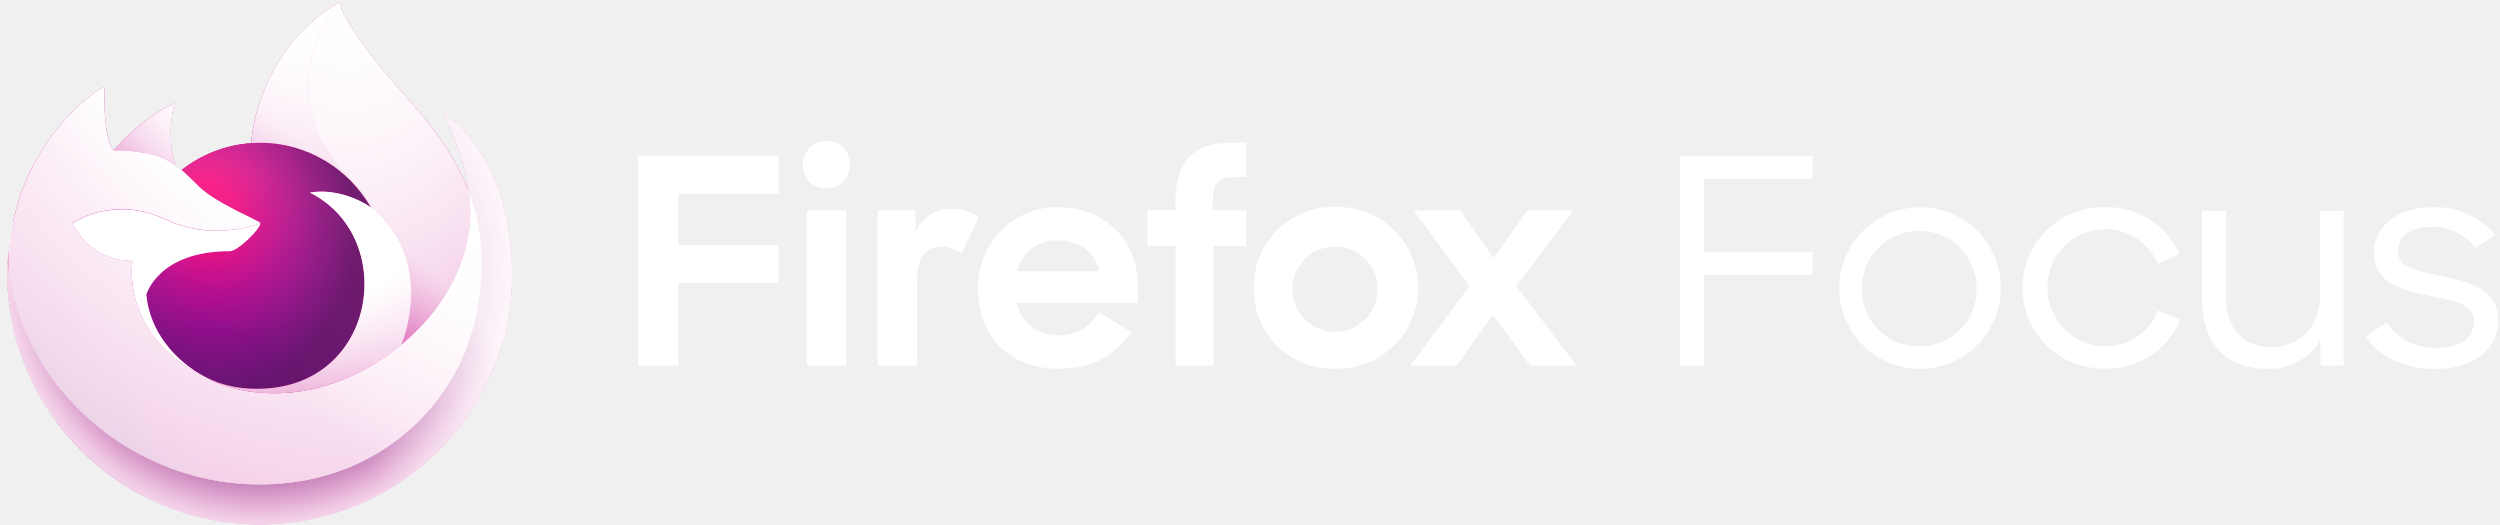
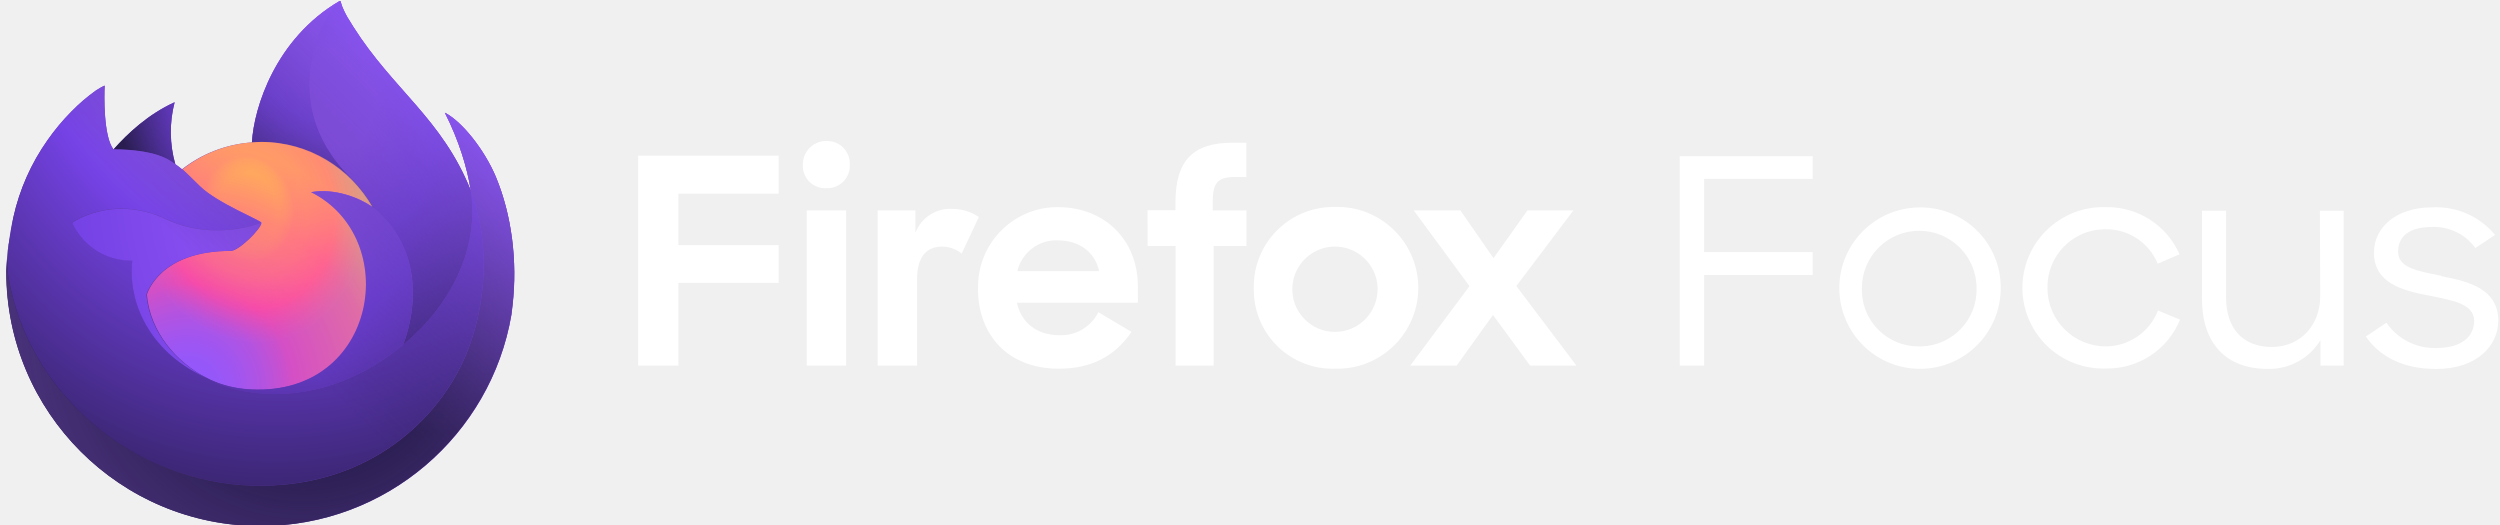
- <svg xmlns="http://www.w3.org/2000/svg" xmlns:xlink="http://www.w3.org/1999/xlink" xml:space="preserve" viewBox="0 0 380.48 80" width="381" height="80">
-   <path fill="#FFF" d="M96.99 23.72h21.42v5.79h-15.28v7.85h15.28v5.75h-15.28v12.61h-6.14v-32zm28.7-2.23c1.9-.07 3.49 1.42 3.56 3.31v.28c.1 1.89-1.36 3.5-3.25 3.6-.12.01-.23.01-.35 0-1.87.09-3.46-1.35-3.55-3.22 0-.1-.01-.19 0-.29-.07-1.96 1.46-3.61 3.42-3.68h.17m-3 10.57h6v23.66h-6V32.06zm23.61 6.58c-.84-.67-1.87-1.04-2.94-1.06-2.46 0-3.86 1.58-3.86 5v13.14h-6V32.06h5.75v3.42c.88-2.33 3.18-3.81 5.67-3.64 1.43 0 2.82.43 4 1.23l-2.62 5.57zm2.5 5.39c-.19-6.69 5.08-12.27 11.77-12.46.14 0 .28-.01.42 0 7.11 0 12.16 5 12.16 12.07v2.5h-18.44c.66 3 3 4.95 6.54 4.95 2.48.08 4.77-1.29 5.88-3.51l5.05 3c-2.51 3.68-6.06 5.61-11.11 5.61-7.68 0-12.29-5.13-12.29-12.19m6-2.68h12.47c-.66-3-3.12-4.69-6.32-4.69-2.9-.11-5.48 1.86-6.15 4.69m19.84-9.29h4.26v-1.16c0-6.45 2.72-9.12 8.69-9.12h2.11v5.22h-1.69c-2.81 0-3.43 1-3.43 3.9v1.19h5.14v5.43h-5v18.23h-5.8V37.49h-4.26l-.02-5.46zm16.2 11.84c-.11-6.7 5.24-12.22 11.95-12.33h.43c6.81-.19 12.48 5.17 12.68 11.97.19 6.81-5.17 12.48-11.97 12.68-.23.01-.47.01-.7 0-6.62.21-12.17-4.99-12.38-11.61-.01-.24-.01-.47-.01-.71m18.87 0c-.12-3.59-3.12-6.4-6.71-6.29-3.59.12-6.4 3.12-6.29 6.71.11 3.51 2.99 6.29 6.5 6.29 3.59 0 6.5-2.92 6.49-6.51.02-.06.02-.13.01-.2m14-.26-8.5-11.55h7.11l5.05 7.28 5.18-7.28h7l-8.7 11.53 9.16 12.13h-7.06L227.27 48l-5.54 7.72h-7.07l9.03-12.11zm32.04 12.11h3.72V41.91h16.54v-3.5h-16.54V27.26h16.54V23.8h-20.26v31.92zm36.48-24.11c-6.79.08-12.24 5.65-12.16 12.44.08 6.79 5.65 12.24 12.44 12.16 6.74-.08 12.16-5.56 12.16-12.3.05-6.74-5.37-12.25-12.12-12.3h-.32m0 21.18c-4.75.06-8.66-3.74-8.72-8.49v-.39c0-4.83 3.91-8.74 8.74-8.74s8.74 3.91 8.74 8.74c.13 4.77-3.63 8.74-8.4 8.88h-.36m28.51 0c-4.9.03-8.91-3.92-8.94-8.82v-.1c-.09-4.84 3.77-8.84 8.61-8.93h.19c3.49-.07 6.67 2.02 8 5.25l3.32-1.44c-1.96-4.46-6.42-7.3-11.29-7.18-6.79-.19-12.45 5.15-12.65 11.94-.19 6.79 5.15 12.45 11.94 12.65.23.01.47.01.7 0 4.97.12 9.49-2.84 11.38-7.44l-3.36-1.4c-1.28 3.3-4.46 5.48-8 5.47m32.72-7.66c0 4.55-3.14 7.75-7.35 7.75-4.6 0-7-3-7-7.57V32.12h-3.67v13.42c0 6.65 3.54 10.68 10 10.68 3.28.09 6.35-1.58 8.06-4.38v3.88h3.54v-23.6h-3.63l.05 13.01zm18.46-3.1c-3.71-.74-6.59-1.23-6.59-3.68 0-2.18 1.5-3.76 5.18-3.76 2.6-.1 5.08 1.1 6.6 3.21l3-2c-2.34-2.83-5.89-4.39-9.56-4.2-5.67 0-8.9 3.19-8.9 6.87 0 4.72 4.38 5.82 8.5 6.6 3.5.7 6.77 1.23 6.77 3.85 0 2.37-1.95 4.11-5.66 4.11-3.06.13-5.98-1.32-7.71-3.85l-3.14 2.11c2.12 3 5.53 4.94 10.76 4.94 6.24 0 9.43-3.63 9.43-7.35 0-4.86-4.52-6-8.64-6.78" />
-   <linearGradient id="a" x1="69.884" x2="5.941" y1="68.703" y2="7.01" gradientTransform="matrix(1 0 0 -1 0 81.4403)" gradientUnits="userSpaceOnUse">
-     <stop offset="0" stop-color="#c60084" />
-     <stop offset=".76" stop-color="#c60084" />
-     <stop offset="1" stop-color="#4e1a69" />
+ <svg xmlns="http://www.w3.org/2000/svg" width="381" height="80" viewBox="0 0 381 80">
+   <path fill="#fff" d="M97.25 23.72h21.42v5.79h-15.28v7.85h15.28v5.75h-15.28v12.61h-6.14v-32zm28.7-2.23c1.9-.07 3.49 1.42 3.56 3.31v.28c.1 1.89-1.36 3.5-3.25 3.6-.12.01-.23.01-.35 0-1.87.09-3.46-1.35-3.55-3.22 0-.1-.01-.19 0-.29-.07-1.96 1.46-3.61 3.42-3.68h.17m-3 10.57h6v23.66h-6V32.06zm23.61 6.58c-.84-.67-1.87-1.04-2.94-1.06-2.46 0-3.86 1.58-3.86 5v13.14h-6V32.06h5.75v3.42c.88-2.33 3.18-3.81 5.67-3.64 1.43 0 2.82.43 4 1.23l-2.62 5.57zm2.5 5.39c-.19-6.69 5.08-12.27 11.77-12.46.14 0 .28-.01.42 0 7.11 0 12.16 5 12.16 12.07v2.5h-18.44c.66 3 3 4.95 6.54 4.95 2.48.08 4.77-1.29 5.88-3.51l5.05 3c-2.51 3.68-6.06 5.61-11.11 5.61-7.68 0-12.29-5.13-12.29-12.19m6-2.68h12.47c-.66-3-3.12-4.69-6.32-4.69-2.9-.11-5.48 1.86-6.15 4.69m19.84-9.29h4.26v-1.16c0-6.45 2.72-9.12 8.69-9.12h2.11v5.22h-1.69c-2.81 0-3.43 1-3.43 3.9v1.19h5.14v5.43h-5v18.23h-5.8V37.49h-4.26l-.02-5.46zm16.2 11.84c-.11-6.7 5.24-12.22 11.95-12.33h.43c6.81-.19 12.48 5.17 12.68 11.97.19 6.81-5.17 12.48-11.97 12.68-.23.01-.47.01-.7 0-6.62.21-12.17-4.99-12.38-11.61-.01-.24-.01-.47-.01-.71m18.87 0c-.12-3.59-3.12-6.4-6.71-6.29-3.59.12-6.4 3.12-6.29 6.71.11 3.51 2.99 6.29 6.5 6.29 3.59 0 6.5-2.92 6.49-6.51.02-.06.02-.13.01-.2m14-.26-8.5-11.55h7.11l5.05 7.28 5.18-7.28h7l-8.7 11.53 9.16 12.13h-7.06L227.53 48l-5.54 7.72h-7.07l9.03-12.11zm32.04 12.11h3.72V41.91h16.54v-3.5h-16.54V27.26h16.54V23.8h-20.26v31.92zm36.48-24.11c-6.79.08-12.24 5.65-12.16 12.44.08 6.79 5.65 12.24 12.44 12.16 6.74-.08 12.16-5.56 12.16-12.3.05-6.74-5.37-12.25-12.12-12.3h-.32m0 21.18c-4.75.06-8.66-3.74-8.72-8.49v-.39c0-4.83 3.91-8.74 8.74-8.74s8.74 3.91 8.74 8.74c.13 4.77-3.63 8.74-8.4 8.88h-.36m28.51 0c-4.9.03-8.91-3.92-8.94-8.82v-.1c-.09-4.84 3.77-8.84 8.61-8.93h.19c3.49-.07 6.67 2.02 8 5.25l3.32-1.44c-1.96-4.46-6.42-7.3-11.29-7.18-6.79-.19-12.45 5.15-12.65 11.94-.19 6.79 5.15 12.45 11.94 12.65.23.01.47.01.7 0 4.97.12 9.49-2.84 11.38-7.44l-3.36-1.4c-1.28 3.3-4.46 5.48-8 5.47m32.72-7.66c0 4.55-3.14 7.75-7.35 7.75-4.6 0-7-3-7-7.57V32.12h-3.67v13.42c0 6.65 3.54 10.68 10 10.68 3.28.09 6.35-1.58 8.06-4.38v3.88h3.54v-23.6h-3.63l.05 13.01zm18.46-3.1c-3.71-.74-6.59-1.23-6.59-3.68 0-2.18 1.5-3.76 5.18-3.76 2.6-.1 5.08 1.1 6.6 3.21l3-2c-2.34-2.83-5.89-4.39-9.56-4.2-5.67 0-8.9 3.19-8.9 6.87 0 4.72 4.38 5.82 8.5 6.6 3.5.7 6.77 1.23 6.77 3.85 0 2.37-1.95 4.11-5.66 4.11-3.06.13-5.98-1.32-7.71-3.85l-3.14 2.11c2.12 3 5.53 4.94 10.76 4.94 6.24 0 9.43-3.63 9.43-7.35 0-4.86-4.52-6-8.64-6.78" />
+   <linearGradient id="a" x1="74.478" x2="7.41" y1="738.711" y2="780.958" gradientTransform="translate(0 -718)" gradientUnits="userSpaceOnUse">
+     <stop offset="0" stop-color="#9658f9" />
+     <stop offset=".13" stop-color="#9356f4" />
+     <stop offset=".29" stop-color="#8951e5" />
+     <stop offset=".46" stop-color="#7a49cd" />
+     <stop offset=".64" stop-color="#643dab" />
+     <stop offset=".82" stop-color="#492e81" />
+     <stop offset="1" stop-color="#291d4f" />
  </linearGradient>
-   <path fill="url(#a)" d="M74.99 27.09c-1.67-4.03-5.06-8.37-7.73-9.75 2.17 4.25 3.42 8.51 3.9 11.69 0 0 0 .02.01.06C66.81 18.24 59.43 13.86 53.4 4.33c-.31-.48-.61-.96-.91-1.48-.17-.29-.3-.55-.42-.8-.25-.48-.44-.99-.58-1.52 0-.05-.04-.1-.09-.1-.02-.01-.05-.01-.07 0-.01 0-.01.01-.02.01s-.02.01-.03.01l.02-.02c-9.68 5.67-12.96 16.16-13.26 21.4-3.87.26-7.56 1.69-10.61 4.08-.32-.27-.65-.52-1-.75-.88-3.07-.91-6.32-.11-9.41-3.96 1.8-7.03 4.65-9.27 7.16h-.02c-1.53-1.93-1.42-8.31-1.33-9.65-.02-.08-1.14.58-1.28.68-1.35.96-2.61 2.04-3.77 3.22-1.32 1.34-2.52 2.78-3.6 4.31C4.58 25 2.82 28.96 1.89 33.15c-.02.08-.03.17-.05.25-.07.34-.33 2.04-.38 2.4v.08c-.34 1.75-.55 3.53-.63 5.32v.2c0 21.27 17.25 38.51 38.52 38.51 19.05 0 34.87-13.83 37.97-32 .06-.49.12-.99.17-1.49.76-6.58-.09-13.52-2.5-19.33zm-44.4 30.15c.18.08.35.18.53.26l.03.02c-.19-.09-.37-.18-.56-.28zm8.81-23.23zm31.77-4.9v-.04.04z" />
-   <defs>
-     <path id="b" d="M74.99 27.09c-1.67-4.03-5.06-8.37-7.73-9.75 2.17 4.25 3.42 8.51 3.9 11.69v.08c3.64 9.85 1.65 19.88-1.2 25.99-4.41 9.47-15.1 19.18-31.83 18.71C20.07 73.3 4.15 59.89 1.18 42.33c-.54-2.77 0-4.18.27-6.42-.33 1.73-.46 2.23-.62 5.31v.2c0 21.27 17.24 38.51 38.51 38.51 19.05 0 34.87-13.83 37.97-32 .06-.49.12-.99.17-1.49.77-6.6-.08-13.54-2.49-19.35z" />
-   </defs>
-   <clipPath id="c">
-     <use xlink:href="#b" overflow="visible" />
-   </clipPath>
-   <g fill="#FFF" clip-path="url(#c)">
-     <path d="M.64 17.34h77.61v62.59H.64z" />
-     <path d="M16.25 71.54c-4.22-3.43-8.08-7.28-11.52-11.48C3.04 58 1.47 55.87.01 53.67h.47V17.18h77.94v62.91H29.83v.4c-4.82-2.52-9.37-5.52-13.58-8.95z" />
-     <path d="M38.32 44.41c-7.01-5.69-12.16-13.35-14.77-22-.42-1.39-.77-2.8-1.06-4.23-.07-.36-.14-.71-.2-1.07v.07h56.12v35.76h.63c-.35.1-.7.19-1.05.28-.71.18-1.41.34-2.13.48-1.42.29-2.86.5-4.3.65-11.96 1.24-23.92-2.33-33.24-9.94z" />
-   </g>
-   <radialGradient id="d" cx="-9443.839" cy="10200.097" r="12.951" gradientTransform="matrix(6.2 0 0 -6.2 58591.414 63281.984)" gradientUnits="userSpaceOnUse">
-     <stop offset=".3" stop-color="#4e1a69" />
-     <stop offset=".38" stop-color="#830e75" stop-opacity=".6" />
-     <stop offset=".46" stop-color="#b40480" stop-opacity=".24" />
-     <stop offset=".5" stop-color="#c60084" stop-opacity=".1" />
+   <path fill="url(#a)" d="M75.58 26.99c-1.69-4.05-5.1-8.43-7.78-9.81 2.18 4.27 3.44 8.56 3.93 11.76V29C67.35 18.08 59.91 13.68 53.84 4.09c-.31-.49-.61-.97-.92-1.49-.17-.29-.3-.55-.42-.8-.25-.49-.45-1-.58-1.53 0-.03-.01-.05-.02-.07-.02-.02-.04-.03-.06-.03-.02-.01-.05-.01-.07 0l-.02.01c-.01 0-.02.01-.03.01l.01-.02c-9.74 5.7-13.04 16.25-13.34 21.53-3.89.27-7.61 1.7-10.67 4.11-.32-.27-.66-.52-1-.76-.88-3.09-.92-6.36-.11-9.47-3.98 1.81-7.08 4.68-9.33 7.21h.01c-1.54-1.95-1.43-8.37-1.34-9.71-.02-.08-1.15.59-1.29.69-1.36.97-2.62 2.05-3.79 3.25-1.33 1.34-2.54 2.8-3.62 4.34-2.5 3.53-4.27 7.52-5.21 11.74-.02.08-.03.17-.05.26-.07.34-.34 2.05-.38 2.42v.08c-.34 1.76-.55 3.55-.63 5.35v.2c0 21.41 17.35 38.76 38.76 38.76 19.17 0 35.09-13.92 38.21-32.2.07-.49.12-.99.18-1.49.74-6.67-.13-13.66-2.55-19.49zM30.9 57.33c.18.09.35.18.54.26l.03.02c-.19-.09-.38-.19-.57-.28zm40.84-28.31v-.04.04z" />
+   <radialGradient id="b" cx="-560.779" cy="-12.794" r="1.333" gradientTransform="matrix(-23.5301 55.8694 -59 -24.8486 -13885.197 31025.361)" gradientUnits="userSpaceOnUse">
+     <stop offset="0" stop-color="#9658f9" />
+     <stop offset=".65" stop-color="#291d4f" />
  </radialGradient>
-   <path fill="url(#d)" d="M74.99 27.09c-1.67-4.03-5.06-8.37-7.73-9.75 2.17 4.25 3.42 8.51 3.9 11.69v.08c3.64 9.85 1.65 19.88-1.2 25.99-4.41 9.47-15.1 19.18-31.83 18.71C20.07 73.3 4.15 59.89 1.18 42.33c-.54-2.77 0-4.18.27-6.42-.33 1.73-.46 2.23-.62 5.31v.2c0 21.27 17.24 38.51 38.51 38.51 19.05 0 34.87-13.83 37.97-32 .06-.49.12-.99.17-1.49.77-6.6-.08-13.54-2.49-19.35z" />
-   <radialGradient id="e" cx="-9442.397" cy="10208.22" r="9.381" gradientTransform="matrix(6.2 0 0 -6.2 58591.414 63281.984)" gradientUnits="userSpaceOnUse">
-     <stop offset=".17" stop-color="#fff" />
-     <stop offset=".25" stop-color="#fefbfd" />
-     <stop offset=".32" stop-color="#fcf0f8" />
-     <stop offset=".39" stop-color="#f7ddee" />
-     <stop offset=".45" stop-color="#f1c2e1" />
-     <stop offset=".52" stop-color="#e99fd1" />
-     <stop offset=".59" stop-color="#e074bc" />
-     <stop offset=".65" stop-color="#d543a4" />
-     <stop offset=".71" stop-color="#ca138d" />
-     <stop offset=".86" stop-color="#4e1a69" />
+   <path fill="url(#b)" d="M75.58 26.99c-1.69-4.05-5.1-8.43-7.78-9.81 2.18 4.27 3.44 8.56 3.93 11.76v.08c3.66 9.91 1.66 20-1.21 26.16-4.44 9.53-15.2 19.3-32.02 18.83C20.32 73.49 4.3 60 1.31 42.32c-.55-2.79 0-4.2.27-6.46-.33 1.74-.46 2.25-.63 5.35v.2c0 21.41 17.35 38.76 38.76 38.76 19.17 0 35.09-13.92 38.21-32.2.07-.5.12-.99.18-1.49.77-6.67-.1-13.66-2.52-19.49z" />
+   <radialGradient id="c" cx="-558.417" cy="12.065" r="1.333" gradientTransform="translate(33860.164 -680.7689) scale(60.5531)" gradientUnits="userSpaceOnUse">
+     <stop offset=".25" stop-color="#ab71ff" stop-opacity="0" />
+     <stop offset=".42" stop-color="#9462e0" stop-opacity=".18" />
+     <stop offset=".73" stop-color="#573b8d" stop-opacity=".65" />
+     <stop offset=".94" stop-color="#291d4f" />
  </radialGradient>
-   <path fill="url(#e)" d="m56.27 31.62.24.18c-.97-1.72-2.17-3.29-3.58-4.67C40.96 15.16 49.79 1.16 51.28.46l.02-.02C41.62 6.1 38.34 16.59 38.04 21.83c.45-.03.9-.07 1.35-.07 7.22 0 13.51 3.97 16.88 9.86z" />
-   <radialGradient id="f" cx="-9445.392" cy="10196.603" r="6.166" gradientTransform="matrix(6.2 0 0 -6.2 58591.414 63281.984)" gradientUnits="userSpaceOnUse">
-     <stop offset=".35" stop-color="#c60084" />
-     <stop offset=".4" stop-color="#cb0384" />
-     <stop offset="1" stop-color="#ff298a" />
+   <path fill="url(#c)" d="M75.58 26.99c-1.69-4.05-5.1-8.43-7.78-9.81 2.18 4.27 3.44 8.56 3.93 11.76v.08c3.66 9.91 1.66 20-1.21 26.16-4.44 9.53-15.2 19.3-32.02 18.83C20.32 73.49 4.3 60 1.31 42.32c-.55-2.79 0-4.2.27-6.46-.33 1.74-.46 2.25-.63 5.35v.2c0 21.41 17.35 38.76 38.76 38.76 19.17 0 35.09-13.92 38.21-32.2.07-.5.12-.99.18-1.49.77-6.67-.1-13.66-2.52-19.49z" />
+   <radialGradient id="d" cx="-554.688" cy="16.396" r="1.333" gradientTransform="translate(24336.709 -719.2598) scale(43.7736)" gradientUnits="userSpaceOnUse">
+     <stop offset=".18" stop-color="#9658f9" />
+     <stop offset=".33" stop-color="#7e48ea" />
+     <stop offset=".37" stop-color="#7542e5" />
+     <stop offset=".41" stop-color="#6a3dd0" />
+     <stop offset=".48" stop-color="#5332a2" />
+     <stop offset=".56" stop-color="#41297e" />
+     <stop offset=".63" stop-color="#342264" />
+     <stop offset=".69" stop-color="#2c1e54" />
+     <stop offset=".74" stop-color="#291d4f" />
  </radialGradient>
-   <path fill="url(#f)" d="M39.41 34.01c-.06.96-3.45 4.26-4.63 4.26-10.95 0-12.73 6.62-12.73 6.62.48 5.58 4.37 10.17 9.07 12.61.21.11.43.21.64.31.38.16.75.32 1.13.46 1.61.57 3.3.89 5.01.96 19.2.9 22.92-22.95 9.06-29.88 3.55-.62 7.23.81 9.29 2.26-3.37-5.89-9.66-9.86-16.88-9.86-.46 0-.9.04-1.35.07-3.86.27-7.56 1.69-10.6 4.09.59.5 1.25 1.16 2.65 2.54 2.63 2.58 9.33 5.25 9.34 5.56z" />
-   <radialGradient id="g" cx="-9443.267" cy="10206.993" r="3.716" gradientTransform="matrix(6.03 -1.46 -1.71 -7.06 74427.766 58307.656)" gradientUnits="userSpaceOnUse">
-     <stop offset=".21" stop-color="#592acb" stop-opacity="0" />
-     <stop offset=".28" stop-color="#5828c0" stop-opacity=".09" />
-     <stop offset=".75" stop-color="#511e81" stop-opacity=".6" />
-     <stop offset=".97" stop-color="#4e1a69" stop-opacity=".8" />
+   <path fill="url(#d)" d="m56.75 31.55.24.18c-.97-1.73-2.18-3.31-3.6-4.7C41.34 14.98 50.23.9 51.73.19l.01-.02C42 5.87 38.7 16.42 38.4 21.7c.45-.03.9-.07 1.36-.07 7.27 0 13.6 3.99 16.99 9.92z" />
+   <radialGradient id="e" cx="-548.045" cy="25.399" r="1.333" gradientTransform="translate(15843.774 -673.6136) scale(28.8575)" gradientUnits="userSpaceOnUse">
+     <stop offset=".07" stop-color="#9358fc" />
+     <stop offset=".13" stop-color="#9857f8" />
+     <stop offset=".21" stop-color="#a755eb" />
+     <stop offset=".3" stop-color="#bf52d7" />
+     <stop offset=".39" stop-color="#e14eba" />
+     <stop offset=".42" stop-color="#ef4caf" />
+     <stop offset=".74" stop-color="#ff7583" />
+     <stop offset=".97" stop-color="#ffb753" />
  </radialGradient>
-   <path fill="url(#g)" d="M39.41 34.01c-.06.96-3.45 4.26-4.63 4.26-10.95 0-12.73 6.62-12.73 6.62.48 5.58 4.37 10.17 9.07 12.61.21.11.43.21.64.31.38.16.75.32 1.13.46 1.61.57 3.3.89 5.01.96 19.2.9 22.92-22.95 9.06-29.88 3.55-.62 7.23.81 9.29 2.26-3.37-5.89-9.66-9.86-16.88-9.86-.46 0-.9.04-1.35.07-3.86.27-7.56 1.69-10.6 4.09.59.5 1.25 1.16 2.65 2.54 2.63 2.58 9.33 5.25 9.34 5.56z" />
-   <radialGradient id="h" cx="-9444.122" cy="10205.81" r="4.437" gradientTransform="matrix(6.2 0 0 -6.2 58591.414 63281.984)" gradientUnits="userSpaceOnUse">
-     <stop offset=".43" stop-color="#fff" />
-     <stop offset=".52" stop-color="#fff" stop-opacity=".97" />
-     <stop offset=".66" stop-color="#fff" stop-opacity=".9" />
-     <stop offset=".82" stop-color="#fff" stop-opacity=".78" />
-     <stop offset=".99" stop-color="#fff" stop-opacity=".61" />
-     <stop offset="1" stop-color="#fff" stop-opacity=".6" />
+   <path fill="url(#e)" d="M39.87 33.95c-.06.96-3.47 4.29-4.66 4.29-11.02 0-12.81 6.67-12.81 6.67.49 5.62 4.4 10.24 9.13 12.69.22.11.43.21.65.31.38.17.76.32 1.14.47 1.62.57 3.32.9 5.04.97 19.32.91 23.06-23.1 9.12-30.07 3.57-.62 7.28.82 9.35 2.27-3.39-5.92-9.72-9.92-16.98-9.92-.46 0-.92.04-1.36.07-3.89.27-7.61 1.7-10.67 4.11.59.5 1.26 1.17 2.66 2.55 2.62 2.59 9.37 5.27 9.39 5.59z" />
+   <radialGradient id="f" cx="-542.694" cy="46.977" r="1.333" gradientTransform="matrix(14.8399 -3.6717 4.3134 17.4334 7888.737 -2779.835)" gradientUnits="userSpaceOnUse">
+     <stop offset=".22" stop-color="#ffb653" stop-opacity=".3" />
+     <stop offset=".34" stop-color="#ff807a" stop-opacity=".5" />
+     <stop offset=".44" stop-color="#ff7781" stop-opacity=".48" />
+     <stop offset=".57" stop-color="#ff5c94" stop-opacity=".43" />
+     <stop offset=".64" stop-color="#ff4aa2" stop-opacity=".4" />
+     <stop offset=".86" stop-color="#9658f9" stop-opacity=".3" />
  </radialGradient>
-   <path fill="url(#h)" d="M25.64 24.63c.31.2.57.37.8.53-.88-3.07-.91-6.32-.11-9.41-3.96 1.8-7.03 4.65-9.27 7.16.18 0 5.77-.1 8.58 1.72z" />
-   <radialGradient id="i" cx="-9440.637" cy="10208.623" r="18.926" gradientTransform="matrix(6.2 0 0 -6.2 58591.414 63281.984)" gradientUnits="userSpaceOnUse">
-     <stop offset=".41" stop-color="#fff" />
-     <stop offset="1" stop-color="#fff" stop-opacity=".7" />
+   <path fill="url(#f)" d="M39.87 33.95c-.06.96-3.47 4.29-4.66 4.29-11.02 0-12.81 6.67-12.81 6.67.49 5.62 4.4 10.24 9.13 12.69.22.11.43.21.65.31.38.17.76.32 1.14.47 1.62.57 3.32.9 5.04.97 19.32.91 23.06-23.1 9.12-30.07 3.57-.62 7.28.82 9.35 2.27-3.39-5.92-9.72-9.92-16.98-9.92-.46 0-.92.04-1.36.07-3.89.27-7.61 1.7-10.67 4.11.59.5 1.26 1.17 2.66 2.55 2.62 2.59 9.37 5.27 9.39 5.59z" />
+   <radialGradient id="g" cx="-540.038" cy="34.781" r="1.333" gradientTransform="translate(11247.773 -707.9966) scale(20.7439)" gradientUnits="userSpaceOnUse">
+     <stop offset=".03" stop-color="#9658f9" />
+     <stop offset=".62" stop-color="#7542e5" />
+     <stop offset=".72" stop-color="#6339c2" />
+     <stop offset=".93" stop-color="#37246b" />
+     <stop offset="1" stop-color="#291d4f" />
  </radialGradient>
-   <path fill="url(#i)" d="M1.18 42.33C4.15 59.89 20.07 73.3 38.14 73.81c16.73.48 27.41-9.24 31.83-18.71 2.85-6.12 4.83-16.14 1.2-25.99v-.08c0 .01 0 .02.01.06 1.37 8.92-3.17 17.56-10.27 23.4l-.02.05c-13.82 11.26-27.05 6.79-29.73 4.97-.19-.09-.37-.18-.56-.28-8.06-3.85-11.39-11.19-10.68-17.49-6.8 0-9.12-5.74-9.12-5.74s6.11-4.36 14.16-.57c7.46 3.51 14.46.57 14.46.57-.01-.31-6.72-2.98-9.33-5.55-1.41-1.38-2.07-2.04-2.67-2.54-.32-.27-.65-.52-1-.75-.23-.16-.48-.32-.8-.53-2.81-1.83-8.4-1.73-8.58-1.72h-.02c-1.53-1.93-1.42-8.31-1.33-9.65-.02-.08-1.14.58-1.28.68-1.35.96-2.61 2.04-3.77 3.22-1.32 1.34-2.52 2.78-3.6 4.31C4.58 25 2.82 28.96 1.89 33.15c-.02.09-1.39 6.07-.71 9.18z" />
-   <radialGradient id="j" cx="-9363.631" cy="10228.839" r="14.653" gradientTransform="matrix(.65 6.17 4.05 -.43 -35289.047 62161.062)" gradientUnits="userSpaceOnUse">
-     <stop offset="0" stop-color="#fff" />
-     <stop offset=".12" stop-color="#fefcfe" />
-     <stop offset=".21" stop-color="#fcf2f9" />
-     <stop offset=".29" stop-color="#f9e2f1" />
-     <stop offset=".37" stop-color="#f3cbe6" />
-     <stop offset=".44" stop-color="#edaed8" />
-     <stop offset=".51" stop-color="#e58ac6" />
-     <stop offset=".58" stop-color="#db5fb2" />
-     <stop offset=".64" stop-color="#d02e9a" />
-     <stop offset=".69" stop-color="#c60084" />
+   <path fill="url(#g)" d="M25.92 24.52c.31.2.57.37.8.53-.88-3.09-.92-6.36-.11-9.47-3.98 1.81-7.08 4.68-9.33 7.21.19 0 5.82-.11 8.64 1.73z" />
+   <radialGradient id="h" cx="-561.348" cy="-10.863" r="1.333" gradientTransform="matrix(-18.9321 82.9278 -65.0914 -14.8601 -11284.893 46369.793)" gradientUnits="userSpaceOnUse">
+     <stop offset=".2" stop-color="#ab71ff" />
+     <stop offset=".29" stop-color="#a46bfc" />
+     <stop offset=".41" stop-color="#9059f2" />
+     <stop offset=".54" stop-color="#7542e5" />
+     <stop offset=".64" stop-color="#6239bf" />
+     <stop offset=".94" stop-color="#291d4f" />
  </radialGradient>
-   <path fill="url(#j)" d="M52.93 27.13c1.41 1.38 2.61 2.95 3.58 4.67.2.15.39.31.58.48 8.73 8.05 4.16 19.43 3.82 20.24 7.09-5.84 11.63-14.49 10.27-23.4C66.81 18.24 59.43 13.86 53.4 4.33c-.31-.48-.61-.96-.91-1.48-.17-.29-.3-.55-.42-.8-.25-.48-.44-.99-.58-1.52 0-.05-.04-.1-.09-.1-.02-.01-.05-.01-.07 0-.01 0-.01.01-.02.01s-.02.01-.03.01c-1.49.72-10.32 14.71 1.65 26.68z" />
-   <radialGradient id="k" cx="-9444.227" cy="10204.167" r="15.222" gradientTransform="matrix(6.2 0 0 -6.2 58591.414 63281.984)" gradientUnits="userSpaceOnUse">
-     <stop offset=".36" stop-color="#fff" />
-     <stop offset=".74" stop-color="#c60084" />
-     <stop offset=".83" stop-color="#4e1a69" />
+   <path fill="url(#h)" d="M1.31 42.32C4.3 59.99 20.32 73.49 38.51 74c16.83.48 27.59-9.29 32.02-18.83 2.87-6.16 4.86-16.24 1.21-26.16v-.08.06c1.37 8.98-3.19 17.67-10.33 23.55l-.02.05c-13.91 11.33-27.22 6.83-29.92 4.99-.18-.09-.37-.18-.56-.28-8.11-3.88-11.46-11.27-10.74-17.6-6.85 0-9.18-5.78-9.18-5.78s6.15-4.38 14.25-.57c7.51 3.53 14.55.57 14.55.57-.01-.32-6.76-3-9.39-5.59-1.41-1.38-2.07-2.05-2.66-2.55-.32-.27-.66-.52-1-.76-.23-.16-.49-.33-.8-.53-2.83-1.84-8.45-1.74-8.63-1.73h-.01c-1.54-1.95-1.43-8.37-1.34-9.71-.02-.08-1.15.59-1.29.69-1.36.97-2.62 2.05-3.79 3.25-1.33 1.34-2.54 2.8-3.62 4.34-2.5 3.53-4.27 7.52-5.21 11.74-.05.11-1.42 6.13-.74 9.25z" />
+   <radialGradient id="i" cx="-555.985" cy="-11.798" r="1.333" gradientTransform="matrix(6.8048 64.4667 -42.375 4.4729 3335.434 35909.977)" gradientUnits="userSpaceOnUse">
+     <stop offset=".09" stop-color="#9658f9" />
+     <stop offset=".14" stop-color="#8c51f3" />
+     <stop offset=".26" stop-color="#7542e5" />
+     <stop offset=".29" stop-color="#6e3ed6" />
+     <stop offset=".4" stop-color="#5533a6" />
+     <stop offset=".5" stop-color="#422980" />
+     <stop offset=".59" stop-color="#342365" />
+     <stop offset=".67" stop-color="#2c1e55" />
+     <stop offset=".74" stop-color="#291d4f" />
  </radialGradient>
-   <path fill="url(#k)" d="M57.08 32.27c-.18-.17-.38-.33-.58-.48l-.24-.18c-2.06-1.44-5.74-2.87-9.29-2.26 13.85 6.93 10.13 30.77-9.06 29.88-1.71-.07-3.4-.39-5.01-.96-.38-.14-.75-.3-1.13-.46-.22-.1-.43-.2-.64-.31l.03.02c2.68 1.83 15.91 6.29 29.73-4.97l.02-.05c.34-.81 4.91-12.19-3.83-20.23z" />
-   <radialGradient id="l" cx="-9441.457" cy="10203.202" r="12.933" gradientTransform="matrix(6.2 0 0 -6.2 58591.414 63281.984)" gradientUnits="userSpaceOnUse">
-     <stop offset=".09" stop-color="#fff" />
-     <stop offset=".62" stop-color="#fff" />
+   <path fill="url(#i)" d="M53.39 27.03c1.41 1.39 2.62 2.97 3.6 4.7.21.16.41.32.58.47 8.79 8.1 4.18 19.55 3.84 20.37 7.14-5.89 11.71-14.58 10.33-23.55-4.38-10.94-11.81-15.34-17.88-24.93-.31-.49-.61-.97-.92-1.49-.17-.29-.31-.55-.43-.8-.25-.49-.45-1-.58-1.53 0-.03-.01-.05-.02-.07-.02-.02-.04-.03-.06-.03-.02-.01-.05-.01-.07 0l-.02.01c-.01 0-.02.01-.03.01-1.5.71-10.39 14.79 1.66 26.84z" />
+   <radialGradient id="j" cx="-557.504" cy="13.106" r="1.333" gradientTransform="translate(30845.158 -700.314) scale(55.2472)" gradientUnits="userSpaceOnUse">
+     <stop offset="0" stop-color="#9658f9" />
+     <stop offset=".12" stop-color="#9155f6" />
+     <stop offset=".25" stop-color="#834cee" />
+     <stop offset=".34" stop-color="#7542e5" />
+     <stop offset=".78" stop-color="#291d4f" />
  </radialGradient>
-   <path fill="url(#l)" d="M22.05 44.9s1.78-6.62 12.73-6.62c1.18 0 4.57-3.31 4.63-4.26 0 0-7 2.94-14.46-.57-8.05-3.79-14.16.57-14.16.57s2.32 5.74 9.12 5.74c-.71 6.3 2.62 13.64 10.68 17.49.18.08.35.18.53.26-4.7-2.44-8.58-7.03-9.07-12.61z" />
-   <linearGradient id="m" x1="69.113" x2="14.709" y1="69.031" y2="14.624" gradientTransform="matrix(1 0 0 -1 0 81.4403)" gradientUnits="userSpaceOnUse">
-     <stop offset=".3" stop-color="#fff" stop-opacity=".8" />
-     <stop offset=".38" stop-color="#fff" stop-opacity=".63" />
-     <stop offset=".57" stop-color="#fff" stop-opacity=".22" />
-     <stop offset=".66" stop-color="#fff" stop-opacity="0" />
+   <path fill="url(#j)" d="M57.57 32.2c-.17-.15-.37-.31-.58-.47l-.24-.18c-2.07-1.45-5.77-2.89-9.35-2.27 13.94 6.97 10.2 30.97-9.12 30.07-1.72-.07-3.42-.4-5.04-.97-.38-.14-.76-.3-1.14-.47-.22-.1-.44-.2-.65-.31l.03.02c2.7 1.84 16.01 6.33 29.92-4.99l.02-.05c.33-.84 4.93-12.28-3.85-20.38z" />
+   <radialGradient id="k" cx="-558.31" cy="12.017" r="1.333" gradientTransform="translate(33754.328 -697.0847) scale(60.3433)" gradientUnits="userSpaceOnUse">
+     <stop offset=".19" stop-color="#9658f9" />
+     <stop offset=".49" stop-color="#834bed" />
+     <stop offset=".66" stop-color="#7542e5" />
+     <stop offset=".7" stop-color="#6b3dd2" />
+     <stop offset=".79" stop-color="#52319f" />
+     <stop offset=".91" stop-color="#291d4f" />
+   </radialGradient>
+   <path fill="url(#k)" d="M22.31 44.91s1.79-6.67 12.81-6.67c1.19 0 4.6-3.32 4.66-4.29 0 0-7.05 2.96-14.55-.57-8.1-3.81-14.25.57-14.25.57s2.34 5.78 9.18 5.78c-.72 6.34 2.63 13.72 10.74 17.6.18.09.35.18.54.26-4.73-2.45-8.64-7.08-9.13-12.68z" />
+   <linearGradient id="l" x1="69.694" x2="14.946" y1="730.234" y2="784.982" gradientTransform="translate(0 -718)" gradientUnits="userSpaceOnUse">
+     <stop offset="0" stop-color="#9059ff" stop-opacity=".9" />
+     <stop offset=".61" stop-color="#291d4f" stop-opacity="0" />
  </linearGradient>
-   <path fill="url(#m)" d="M74.99 27.09c-1.67-4.03-5.06-8.37-7.73-9.75 2.17 4.25 3.42 8.51 3.9 11.69 0 0 0 .02.01.06C66.81 18.24 59.43 13.86 53.4 4.33c-.31-.48-.61-.96-.91-1.48-.17-.29-.3-.55-.42-.8-.25-.48-.44-.99-.58-1.52 0-.05-.04-.1-.09-.1-.02-.01-.05-.01-.07 0-.01 0-.01.01-.02.01s-.02.01-.03.01l.02-.02c-9.68 5.67-12.96 16.16-13.26 21.4.45-.03.9-.07 1.35-.07 7.22 0 13.51 3.97 16.88 9.86-2.06-1.44-5.74-2.87-9.29-2.26 13.85 6.93 10.13 30.77-9.06 29.88-1.71-.07-3.4-.39-5.01-.96-.38-.14-.75-.3-1.13-.46-.22-.1-.43-.2-.64-.31l.03.02c-.19-.09-.37-.18-.56-.28.18.08.35.18.53.26-4.7-2.43-8.59-7.03-9.07-12.61 0 0 1.78-6.62 12.73-6.62 1.18 0 4.57-3.31 4.63-4.26-.01-.31-6.72-2.98-9.33-5.55-1.41-1.38-2.07-2.04-2.66-2.55-.32-.27-.65-.52-1-.75-.88-3.07-.91-6.32-.11-9.41-3.96 1.8-7.03 4.65-9.27 7.16h-.02c-1.53-1.93-1.42-8.31-1.33-9.65-.02-.08-1.14.58-1.28.68-1.35.96-2.61 2.04-3.77 3.22-1.32 1.34-2.52 2.78-3.6 4.31C4.58 25 2.82 28.96 1.89 33.15c-.02.08-.03.17-.05.25-.07.34-.4 2.06-.44 2.43 0 .03 0-.03 0 0-.3 1.78-.49 3.58-.57 5.38v.2c0 21.27 17.25 38.51 38.52 38.51 19.05 0 34.87-13.83 37.97-32 .06-.49.12-.99.17-1.49.76-6.59-.09-13.53-2.5-19.34zm-3.82 1.98v.04-.04z" />
+   <path fill="url(#l)" d="M75.58 26.99c-1.69-4.05-5.1-8.43-7.78-9.81 2.18 4.27 3.44 8.56 3.93 11.76V29C67.35 18.08 59.91 13.68 53.84 4.09c-.31-.49-.61-.97-.92-1.49-.17-.29-.3-.55-.42-.8-.25-.49-.45-1-.58-1.53 0-.03-.01-.05-.02-.07-.02-.02-.04-.03-.06-.03-.02-.01-.05-.01-.07 0l-.02.01c-.01 0-.02.01-.03.01l.01-.02c-9.74 5.7-13.04 16.25-13.34 21.53.45-.03.9-.07 1.36-.07 7.27 0 13.6 4 16.98 9.92-2.07-1.45-5.77-2.89-9.35-2.27 13.94 6.97 10.2 30.97-9.12 30.07-1.72-.07-3.42-.4-5.04-.97-.38-.14-.76-.3-1.14-.47-.22-.1-.44-.2-.65-.31l.03.02c-.18-.09-.37-.18-.56-.28.18.09.35.18.54.26-4.73-2.45-8.65-7.07-9.13-12.68 0 0 1.79-6.67 12.81-6.67 1.19 0 4.6-3.32 4.66-4.29-.01-.32-6.76-3-9.39-5.59-1.41-1.38-2.07-2.05-2.66-2.55-.32-.27-.66-.52-1-.76-.88-3.09-.92-6.36-.11-9.47-3.98 1.81-7.08 4.68-9.33 7.21-1.54-1.95-1.43-8.37-1.34-9.71-.02-.08-1.15.59-1.29.69-1.36.97-2.62 2.05-3.79 3.25-1.33 1.34-2.54 2.8-3.62 4.34-2.5 3.53-4.27 7.52-5.21 11.74-.02.08-.03.17-.05.26-.07.34-.4 2.07-.45 2.44-.3 1.79-.49 3.6-.57 5.41v.2c0 21.41 17.35 38.76 38.76 38.76 19.17 0 35.09-13.92 38.21-32.2.07-.49.12-.99.18-1.49.75-6.67-.12-13.66-2.54-19.5zm-3.84 1.99v.04-.04z" />
</svg>
